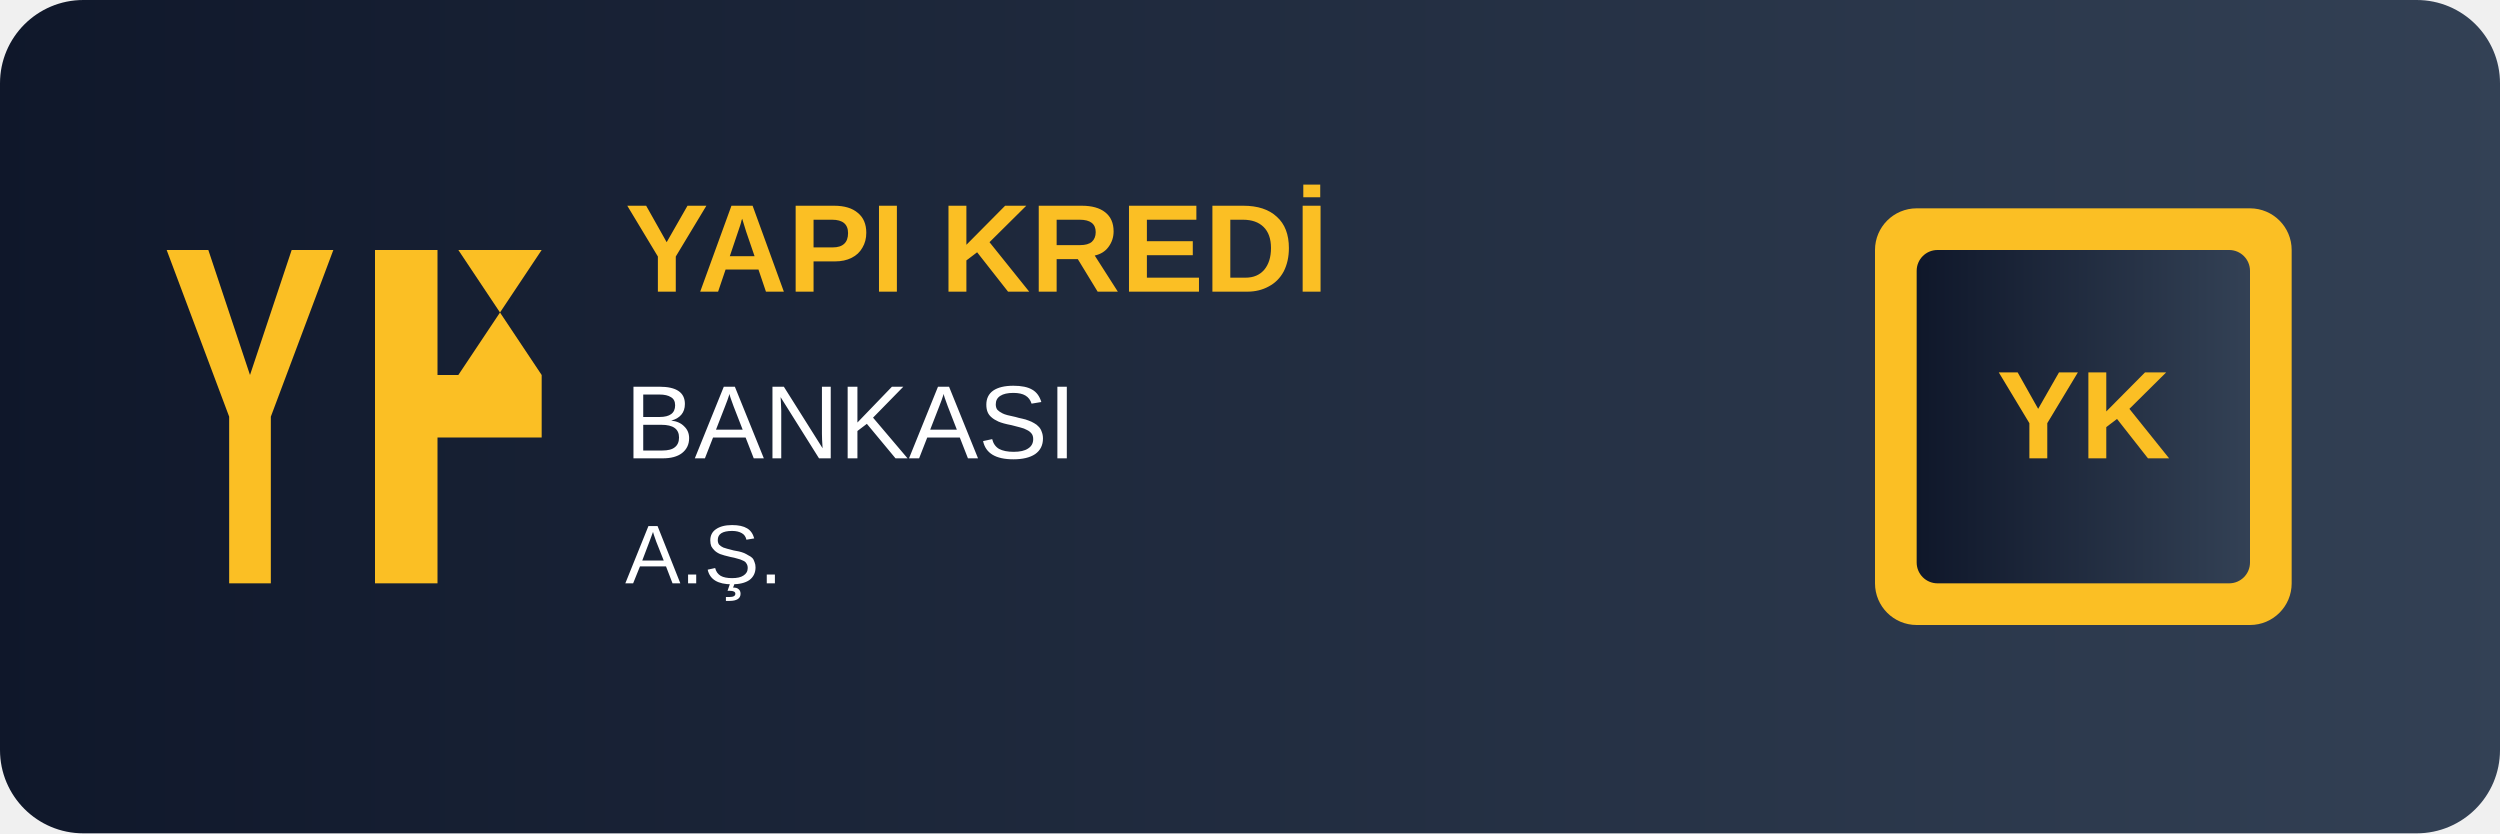
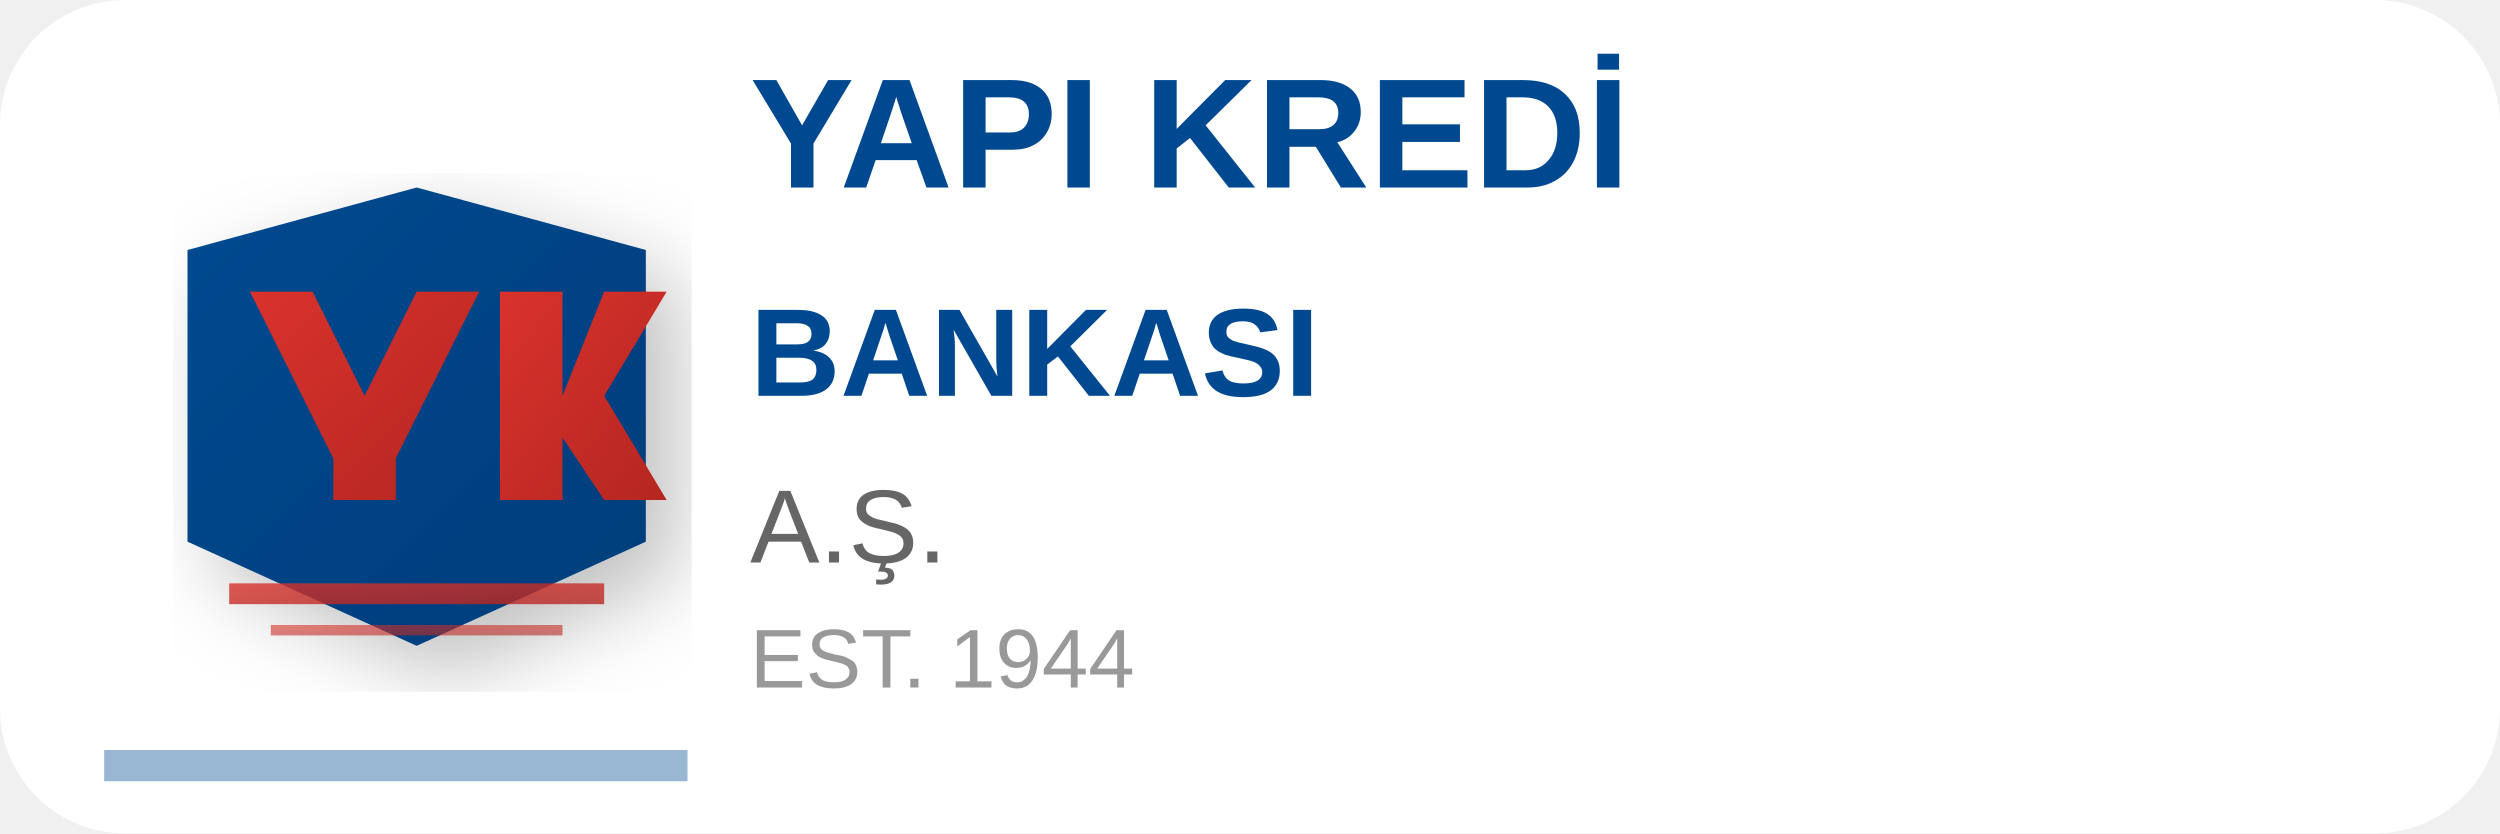
<svg xmlns="http://www.w3.org/2000/svg" width="120" height="40" viewBox="0 0 120 40">
+   <rect width="120" height="40" fill="white" rx="6" />
  <defs>
-     <linearGradient id="ykGrad" x1="0%" y1="0%" x2="100%" y2="0%">
-       <stop offset="0%" style="stop-color:#0f172a;stop-opacity:1" />
-       <stop offset="100%" style="stop-color:#334155;stop-opacity:1" />
+     <linearGradient id="ykNavy" x1="0%" y1="0%" x2="100%" y2="100%">
+       <stop offset="0%" style="stop-color:#004990;stop-opacity:1" />
+       <stop offset="100%" style="stop-color:#003d7a;stop-opacity:1" />
    </linearGradient>
+     <linearGradient id="ykRed" x1="0%" y1="0%" x2="100%" y2="100%">
+       <stop offset="0%" style="stop-color:#D9322D;stop-opacity:1" />
+       <stop offset="100%" style="stop-color:#B52620;stop-opacity:1" />
+     </linearGradient>
+     <filter id="shadow">
+       <feDropShadow dx="1.5" dy="1.5" stdDeviation="2" flood-color="rgba(0,0,0,0.25)" />
+     </filter>
  </defs>
-   <rect width="120" height="40" fill="url(#ykGrad)" rx="4" />
-   <path d="M8 12 L10 12 L12 18 L14 12 L16 12 L13 20 L13 28 L11 28 L11 20 Z" fill="#fbbf24" />
-   <rect x="18" y="12" width="3" height="16" fill="#fbbf24" />
-   <rect x="18" y="18" width="8" height="3" fill="#fbbf24" />
-   <path d="M22 12 L26 12 L22 18 L26 18" fill="#fbbf24" />
-   <text x="30" y="14" fill="#fbbf24" font-family="Arial, sans-serif" font-size="6" font-weight="bold">YAPI KREDİ</text>
-   <text x="30" y="22" fill="white" font-family="Arial, sans-serif" font-size="5">BANKASI</text>
-   <text x="30" y="28" fill="white" font-family="Arial, sans-serif" font-size="4">A.Ş.</text>
-   <rect x="90" y="10" width="20" height="20" fill="#fbbf24" rx="2" />
-   <rect x="92" y="12" width="16" height="16" fill="url(#ykGrad)" rx="1" />
-   <text x="100" y="22" text-anchor="middle" fill="#fbbf24" font-family="Arial, sans-serif" font-size="6" font-weight="bold">YK</text>
+   <g transform="translate(6, 6)">
+     <path d="M3 6 L14 3 L25 6 L25 20 L14 25 L3 20 Z" fill="url(#ykNavy)" filter="url(#shadow)" />
+     <g fill="url(#ykRed)" transform="translate(14, 14)">
+       <path d="M-8 -6 L-5 -6 L-2.5 -1 L0 -6 L3 -6 L-1 2 L-1 4 L-4 4 L-4 2 Z" />
+       <path d="M4 -6 L7 -6 L7 -1 L9 -6 L12 -6 L9 -1 L12 4 L9 4 L7 1 L7 4 L4 4 Z" />
+     </g>
+     <rect x="5" y="22" width="18" height="1" fill="url(#ykRed)" opacity="0.8" />
+     <rect x="7" y="24" width="14" height="0.5" fill="url(#ykRed)" opacity="0.6" />
+   </g>
+   <g transform="translate(36, 9)">
+     <text font-family="Arial, sans-serif" font-size="7.5" font-weight="900" fill="#004990">
+       <tspan x="0" y="0">YAPI KREDİ</tspan>
+     </text>
+     <text font-family="Arial, sans-serif" font-size="6" fill="#004990" font-weight="700">
+       <tspan x="0" y="10">BANKASI</tspan>
+     </text>
+     <text font-family="Arial, sans-serif" font-size="5" fill="#666" font-weight="500">
+       <tspan x="0" y="18">A.Ş.</tspan>
+     </text>
+     <text font-family="Arial, sans-serif" font-size="4" fill="#999" font-weight="400">
+       <tspan x="0" y="24">EST. 1944</tspan>
+     </text>
+   </g>
+   <rect x="5" y="36" width="28" height="1.5" fill="#004990" opacity="0.4" />
</svg>
